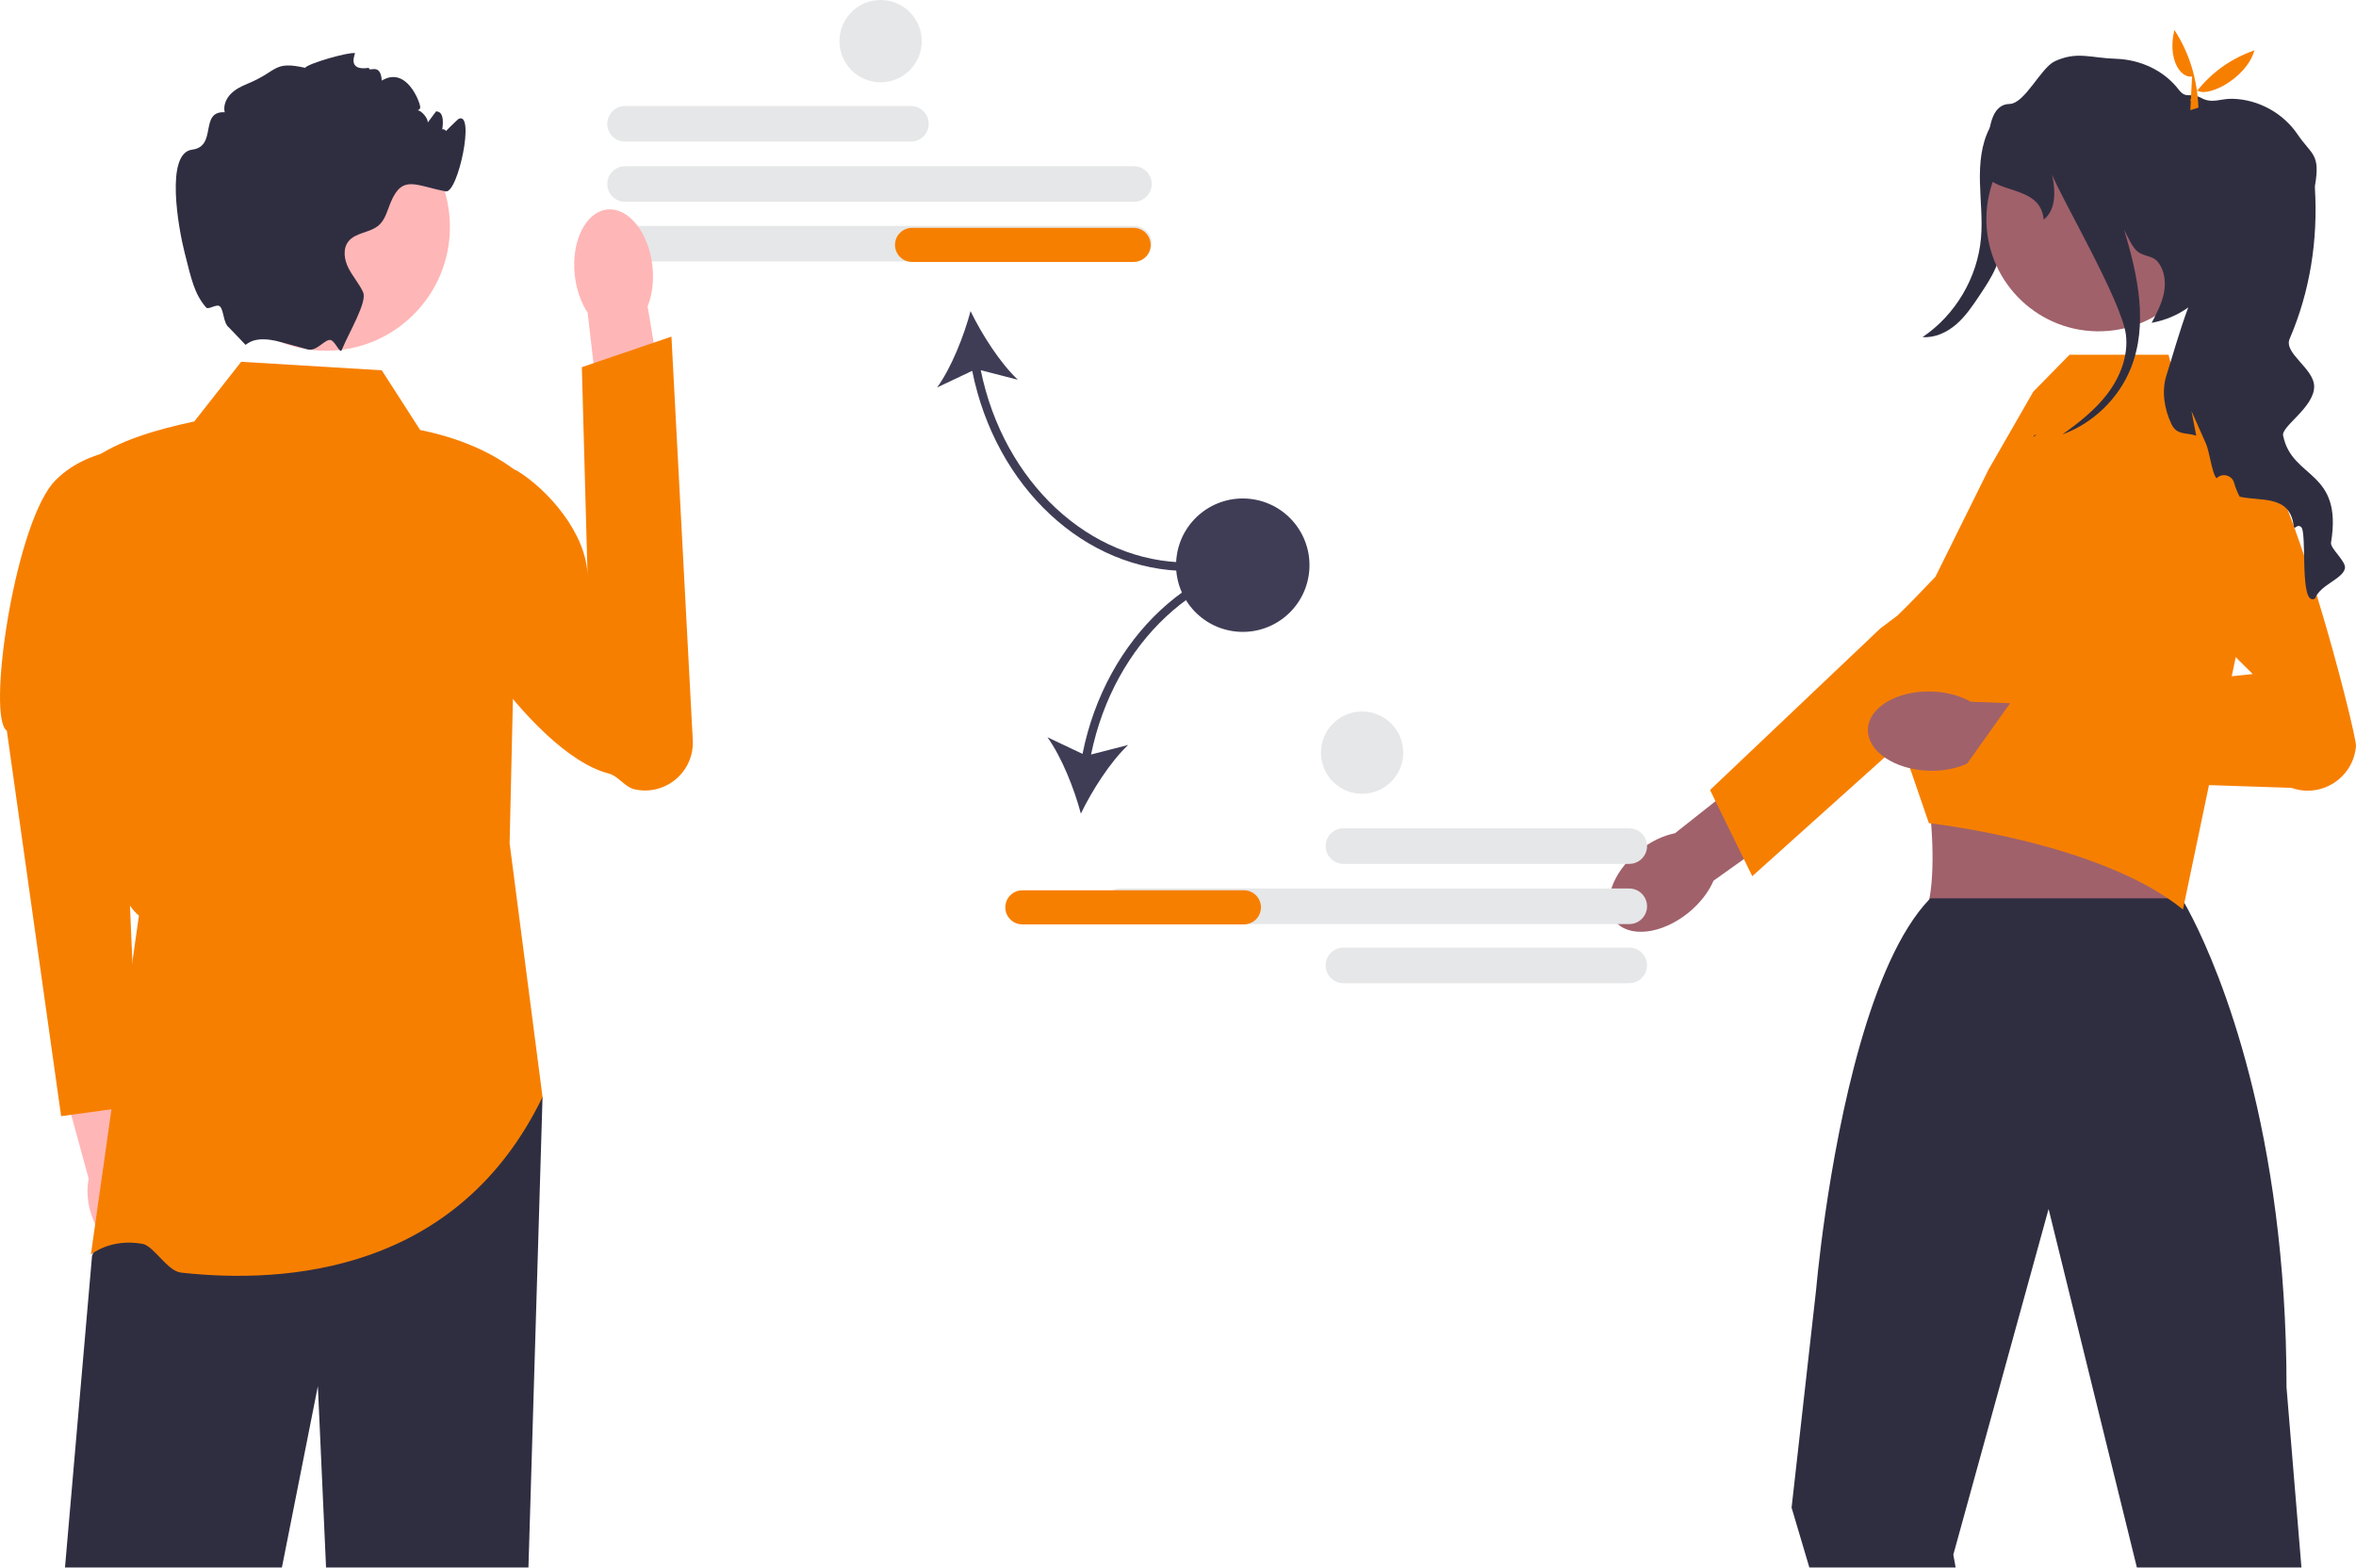
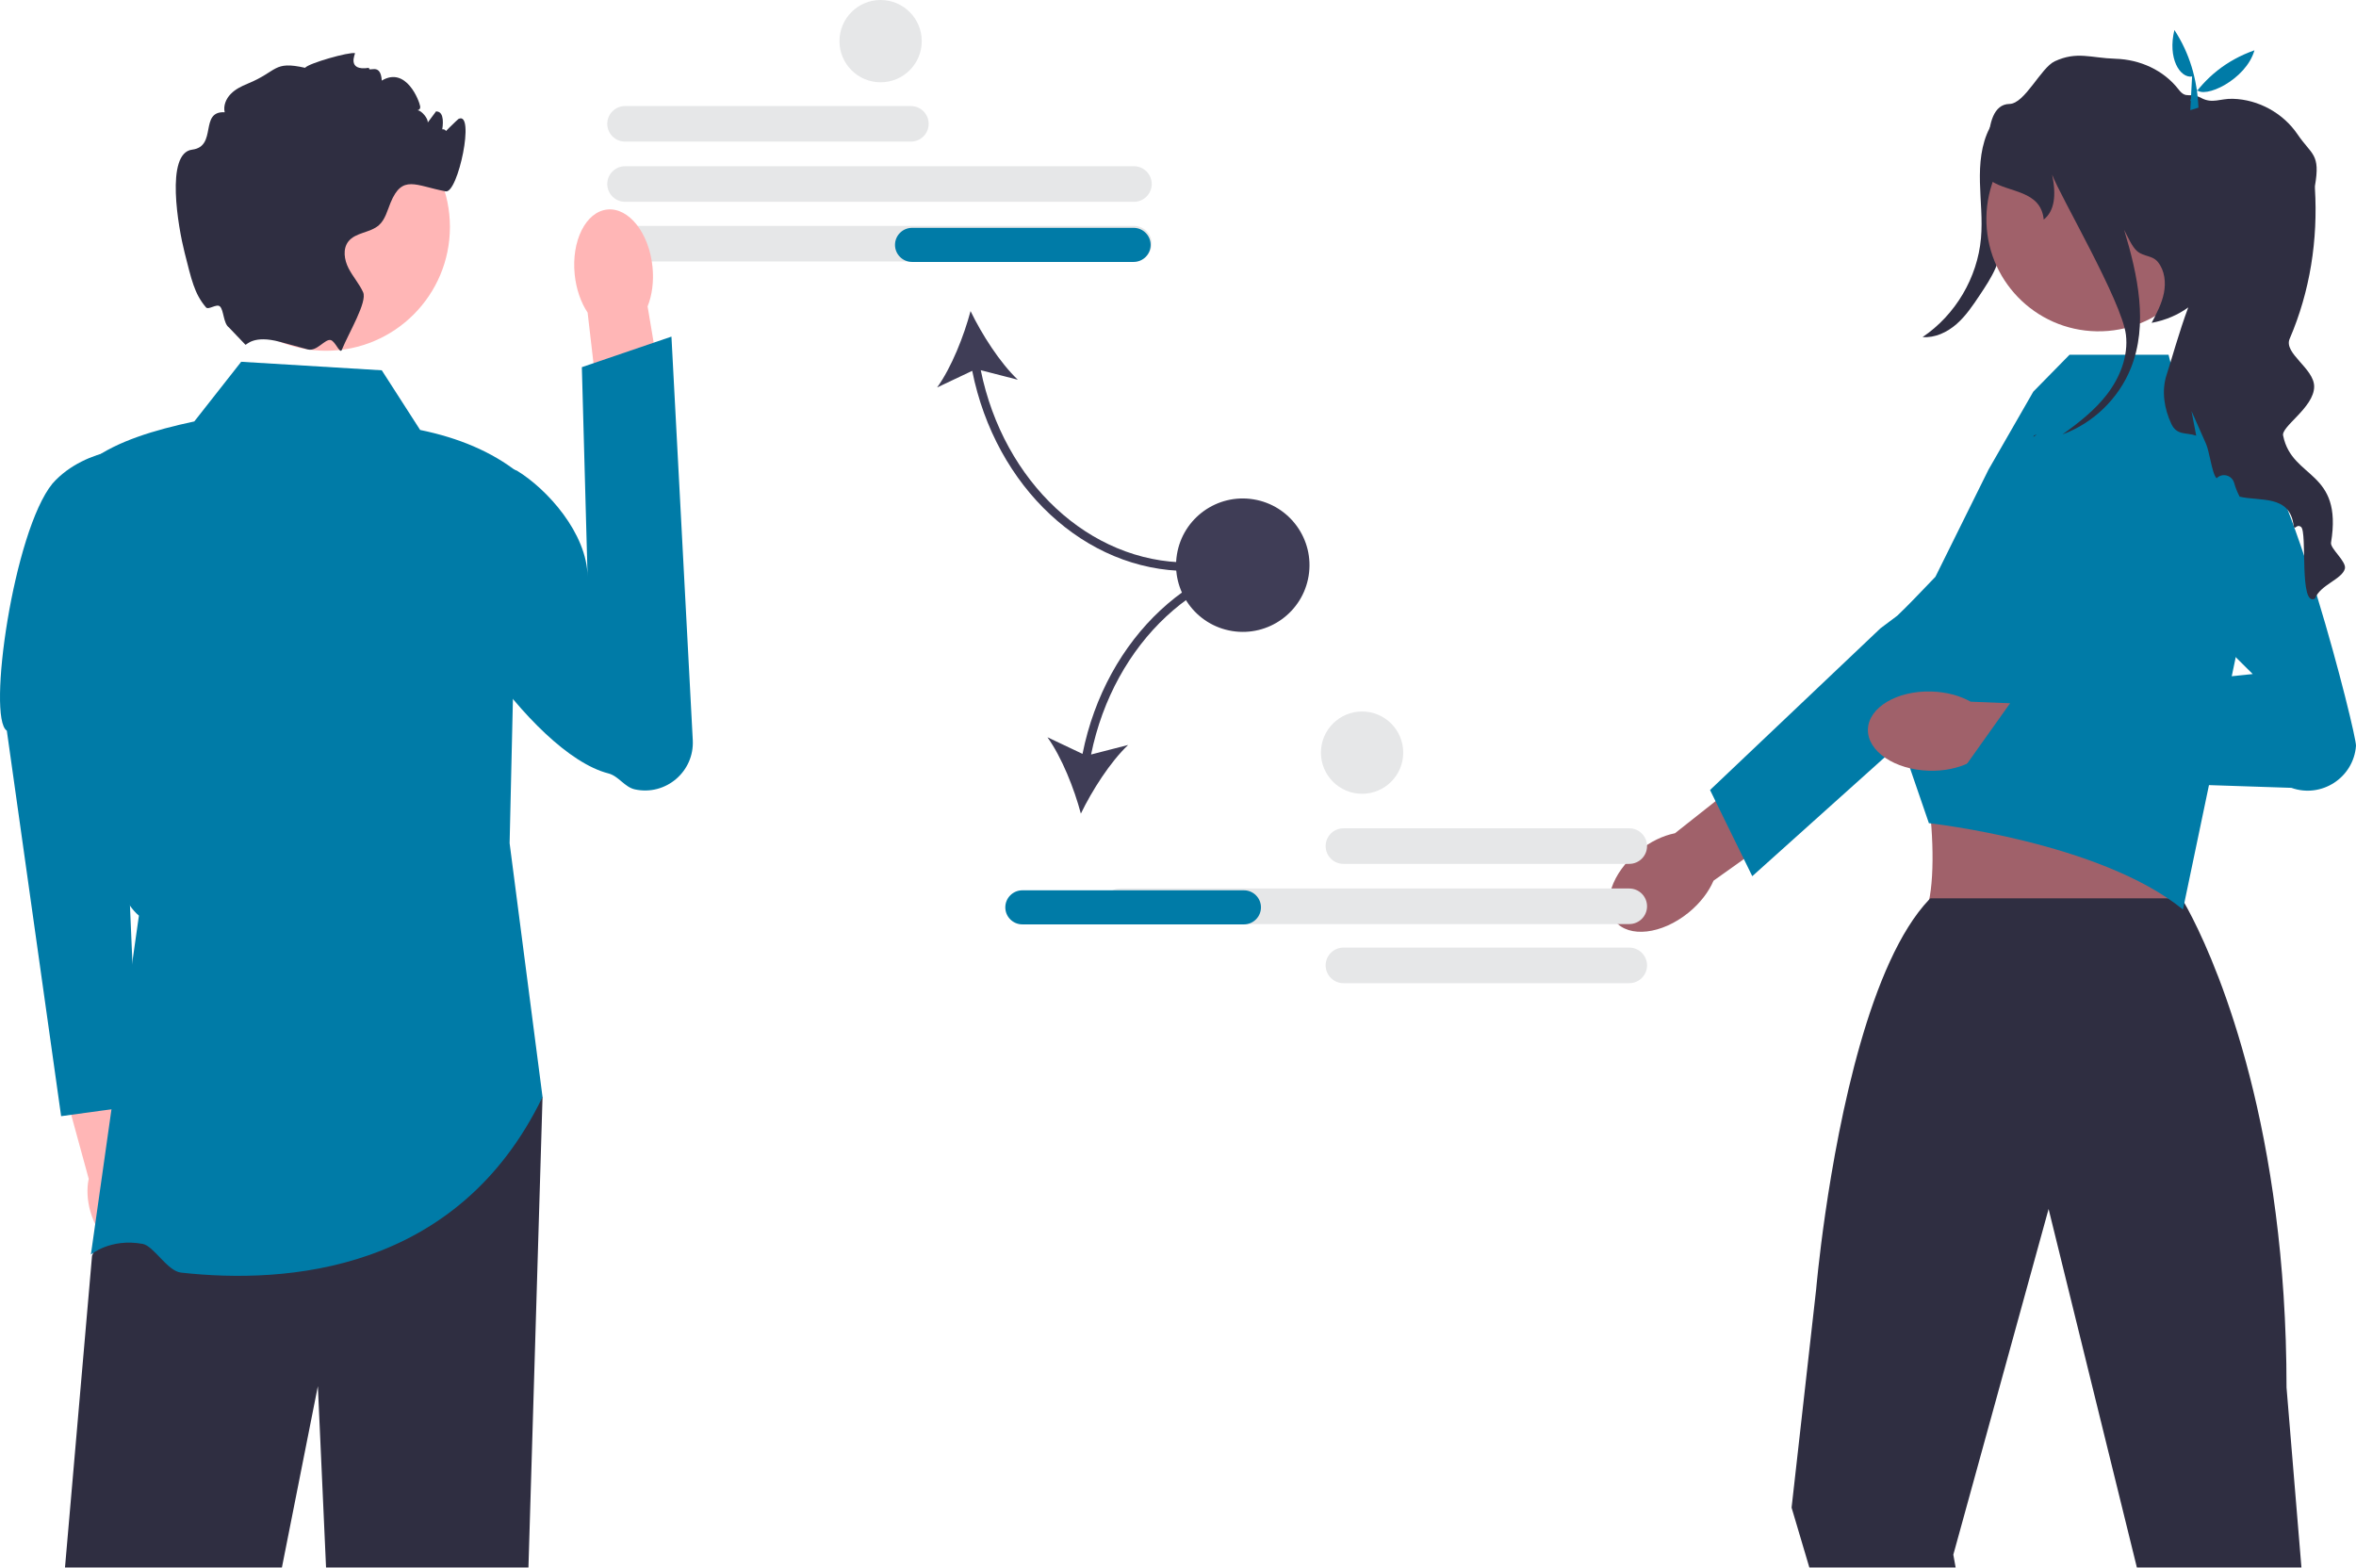
<svg xmlns="http://www.w3.org/2000/svg" width="552.941" height="367.92" viewBox="0 0 552.941 367.92">
  <path d="M213.78,33.239h-67.085c-2.301,0-4.174-1.872-4.174-4.174s1.873-4.174,4.174-4.174h67.085c2.301,0,4.174,1.872,4.174,4.174s-1.873,4.174-4.174,4.174Z" fill="#e6e7e8" />
  <path d="M266.133,47.366h-119.438c-2.301,0-4.174-1.872-4.174-4.174s1.873-4.174,4.174-4.174h119.438c2.301,0,4.174,1.872,4.174,4.174s-1.873,4.174-4.174,4.174h0Z" fill="#e6e7e8" />
  <path d="M266.133,61.366h-119.438c-2.301,0-4.174-1.872-4.174-4.174s1.873-4.174,4.174-4.174h119.438c2.301,0,4.174,1.872,4.174,4.174s-1.873,4.174-4.174,4.174h0Z" fill="#e6e7e8" />
  <path d="M278.785,134.019v-2c-23.085,0-43.245-18.858-48.604-45.126l8.698,2.238c-4.207-3.986-8.457-10.659-11.094-16.112-1.557,5.854-4.466,13.212-7.841,17.922l8.23-3.899c5.472,27.328,26.498,46.976,50.611,46.976Z" fill="#3f3d56" />
-   <path d="M270.053,57.48c0,2.206-1.794,4-4,4h-52c-2.206,0-4-1.794-4-4s1.794-4,4-4h52c2.206,0,4,1.794,4,4Z" fill="#f77f00" />
+   <path d="M270.053,57.48c0,2.206-1.794,4-4,4h-52c-2.206,0-4-1.794-4-4s1.794-4,4-4h52c2.206,0,4,1.794,4,4Z" fill="#007BA7" />
  <g>
    <g>
      <path d="M35.904,280.297c-.792-2.756-2.147-5.108-3.761-6.785l-5.864-26.73-12.781,3.131,7.324,26.778c-.482,2.266-.385,4.97,.406,7.727,1.808,6.297,6.56,10.479,10.612,9.341,4.053-1.138,5.872-7.165,4.063-13.462h-0Z" fill="#ffb6b6" />
-       <path d="M34.136,104.956s-13.805-.476-21.805,8.524C3.165,124.676-3.1,168.547,1.603,171.501l12.743,90.485,18.171-2.497-4.663-108.569,6.282-45.964v0Z" fill="#f77f00" />
+       <path d="M34.136,104.956s-13.805-.476-21.805,8.524C3.165,124.676-3.1,168.547,1.603,171.501l12.743,90.485,18.171-2.497-4.663-108.569,6.282-45.964v0Z" fill="#007BA7" />
    </g>
    <polygon points="127.331 257.48 124.023 367.917 76.523 367.917 74.603 325.347 66.163 367.917 15.253 367.917 21.603 294.737 28.163 279.347 32.603 268.917 127.331 257.48" fill="#2f2e41" />
-     <path d="M89.603,86.917l-33-2-11,14c-9.5,2.034-18.081,4.66-24,9,1.416,41.926-1.695,96.442,11,107l-11.273,79.563s4.546-3.895,12.14-2.52c2.623,.475,5.79,6.385,9.014,6.743,24.77,2.752,64.937-.078,84.846-41.223l-7.727-59.563,2-87c-6.252-4.942-14.026-8.154-23-10l-9-14v-0Z" fill="#f77f00" />
+     <path d="M89.603,86.917l-33-2-11,14c-9.5,2.034-18.081,4.66-24,9,1.416,41.926-1.695,96.442,11,107l-11.273,79.563s4.546-3.895,12.14-2.52c2.623,.475,5.79,6.385,9.014,6.743,24.77,2.752,64.937-.078,84.846-41.223l-7.727-59.563,2-87c-6.252-4.942-14.026-8.154-23-10l-9-14v-0Z" fill="#007BA7" />
    <g>
      <path d="M153.134,62.578c.358,3.467-.097,6.727-1.144,9.341l5.497,32.812-15.69,2.159-3.887-33.517c-1.559-2.345-2.671-5.444-3.029-8.911-.818-7.92,2.605-14.763,7.645-15.283s9.789,5.478,10.607,13.398v0h-0Z" fill="#ffb6b6" />
-       <path d="M100.971,113.424c-1.643,2.424-1.185,5.148-1.577,8.422-1.665,13.896,24.964,54.96,43.39,59.688,2.418,.62,3.795,3.229,6.236,3.753h0c7.23,1.554,13.961-4.184,13.57-11.569l-5.005-94.708-21.027,7.172,1.346,49.171c-.134-10.187-9.488-20.559-16.573-24.873,0,0-14.351-5.922-20.36,2.944Z" fill="#f77f00" />
+       <path d="M100.971,113.424c-1.643,2.424-1.185,5.148-1.577,8.422-1.665,13.896,24.964,54.96,43.39,59.688,2.418,.62,3.795,3.229,6.236,3.753h0c7.23,1.554,13.961-4.184,13.57-11.569l-5.005-94.708-21.027,7.172,1.346,49.171c-.134-10.187-9.488-20.559-16.573-24.873,0,0-14.351-5.922-20.36,2.944Z" fill="#007BA7" />
    </g>
    <g>
      <circle cx="76.528" cy="53.262" r="29.068" fill="#ffb6b6" />
      <path d="M103.603,31.917c-.25,.06,3.826-3.913,4-4,4-2-.11,17.55-3,17-7.11-1.35-10.18-4.03-12.94,2.66-.77,1.86-1.25,3.96-2.75,5.29-2.06,1.81-5.48,1.66-7.16,3.82-1.35,1.74-.96,4.3,.04,6.26,1,1.97,2.52,3.64,3.43,5.65,1.02,2.26-3.33,9.45-4.99,13.49v.01l-.01,.024c-.441,1.06-1.489-1.993-2.596-2.298-1.324-.365-3.275,2.762-5.384,2.194-.01,0-.02-.01-.03-.01-2.01-.56-4.25-1.16-6.47-1.76h-.01c-6.25-1.7-7.83,.74-8.13,.67l-3.88-4.06c-1.332-.97-1.181-4.099-2.12-4.94-.768-.687-2.682,.901-3.246,.24-2.766-3.24-3.403-6.481-5.034-12.88-1.49-5.85-4.58-23.36,1.77-24.15,5.99-.75,1.61-9.09,7.64-8.78-.36-1.52,.31-3.15,1.4-4.27,1.08-1.13,2.52-1.83,3.97-2.43,7.15-2.92,5.96-5.43,13.5-3.73,.75-1.05,10.367-3.787,11.727-3.437,.1,.02-2.097,4.287,3.273,3.437-.2,1.23,2.727-1.437,3,3,5.727-3.437,8.81,4.79,9,6,.25,1.51-2.03,.74-.51,.97,.9,.14,2.44,1.97,2.29,2.88,.65-.88,1.3-1.75,1.96-2.63,.12,.01,.23,.03,.35,.05,3.04,.58-.445,10.518-.32,7.42,.23-5.69,4.26-2.36,1.23-1.69h0Z" fill="#2f2e41" />
    </g>
  </g>
  <path d="M474.37,25.958c-1.074,8.827-2.248,17.643-3.52,26.443-.517,3.575-1.063,7.194-2.502,10.508-.982,2.261-2.357,4.327-3.724,6.378-1.616,2.424-3.258,4.879-5.453,6.795s-5.045,3.262-7.949,3.036c7.706-5.188,12.886-13.962,13.704-23.215,.385-4.35-.143-8.722-.244-13.088-.101-4.366,.264-8.883,2.278-12.758s5.993-6.976,10.358-6.866l-2.948,2.766h0Z" fill="#2f2e41" />
  <g>
    <path d="M396.268,214.231h0c-6.271,5.086-13.977,5.974-17.214,1.983s-.777-11.348,5.494-16.434c2.745-2.226,5.765-3.648,8.565-4.208l26.84-21.217,9.688,12.807-27.488,19.556c-1.126,2.624-3.141,5.285-5.886,7.512h-0l0,0Z" fill="#a0616a" />
-     <path d="M401.338,185.428l39.993-37.948,4-3s22.958-22.366,28.902-22.879c2.518-.216,5.036,.411,7.157,1.789,3.427,2.222,5.202,5.88,5.202,9.566,0,3.081-1.241,6.176-3.78,8.455l-36.614,32.869-15.576,13.982-19.371,17.394-1.97-4.011-6.659-13.592-1.284-2.626v0l0-0Z" fill="#f77f00" />
+     <path d="M401.338,185.428l39.993-37.948,4-3s22.958-22.366,28.902-22.879c2.518-.216,5.036,.411,7.157,1.789,3.427,2.222,5.202,5.88,5.202,9.566,0,3.081-1.241,6.176-3.78,8.455l-36.614,32.869-15.576,13.982-19.371,17.394-1.97-4.011-6.659-13.592-1.284-2.626v0l0-0Z" fill="#007BA7" />
  </g>
  <path d="M486.853,159.746l-40.043,12.265c6.704,1.889,9.511,42.74,3.272,44.008,0,0,66.365,4.72,62.743,0-4.414-5.754,1.506-43.992,4.329-44.008l-30.301-12.265Z" fill="#a0616a" />
  <path d="M540.136,367.92l-3.5-42.24c0-15.11-.98-28.76-2.55-40.93-6.29-48.85-22.06-73.89-22.06-73.89h-59c-.08,.09-.16,.16-.24,.25l-.01,.01c-13.92,14.63-21.16,51.42-24.38,73.63-1.53,10.57-2.15,17.84-2.15,17.84l-5.77,51.28,4.17,14.05h34.33l-.54-3.01,22.09-80.16,.27-.98,.24,.98,20.48,83.17h38.62v-0Z" fill="#2f2e41" />
-   <path d="M454.235,135.379l12.467-25.167,10.505-18.284,8.495-8.657h23.249l2.164,8.657,12.986,7.214,4.593,36.073-16.365,78.265c-19.479-15.872-59.628-20.268-59.628-20.268l-6.505-18.931-4.3-22.805-.519-2.727,12.857-13.37h0v0Z" fill="#f77f00" />
+   <path d="M454.235,135.379l12.467-25.167,10.505-18.284,8.495-8.657h23.249l2.164,8.657,12.986,7.214,4.593,36.073-16.365,78.265c-19.479-15.872-59.628-20.268-59.628-20.268l-6.505-18.931-4.3-22.805-.519-2.727,12.857-13.37h0v0Z" fill="#007BA7" />
  <g>
    <path d="M452.74,180.905h0c-8.07-.229-14.495-4.578-14.349-9.714,.146-5.136,6.806-9.113,14.877-8.884,3.533,.1,6.75,.99,9.239,2.39l34.185,1.399-.998,16.028-33.593-3.081c-2.564,1.256-5.827,1.962-9.359,1.862h-0l-0,0Z" fill="#a0616a" />
-     <path d="M496.457,126.198l32.246,32.014-56.168,5.752-13.053,18.36,78.288,2.596c7.064,2.515,14.587-2.366,15.169-9.842v-0c.196-2.524-15.887-66.572-25.624-72.518-11.412-6.969-30.858,23.638-30.858,23.638l6.369-10.603-6.369,10.603Z" fill="#f77f00" />
+     <path d="M496.457,126.198l32.246,32.014-56.168,5.752-13.053,18.36,78.288,2.596c7.064,2.515,14.587-2.366,15.169-9.842v-0c.196-2.524-15.887-66.572-25.624-72.518-11.412-6.969-30.858,23.638-30.858,23.638l6.369-10.603-6.369,10.603Z" fill="#007BA7" />
  </g>
  <circle cx="492.526" cy="51.433" r="26.333" transform="translate(433.1594 543.0663) rotate(-89.07621)" fill="#a0616a" />
  <path d="M550.331,133.48c-.66,2.5-5.8,3.79-7,7-3.82,2.18-1.75-15.63-3.29-16.8-1.19-.89-1.51,1.26-1.78-.59-1.02-6.94-7.69-5.39-12.63-6.51-.56-1.09-.99-2.15-1.27-3.18-.5-1.86-2.78-2.51-4.13-1.14-.61-.54-1.05-2.45-1.48-4.36-.31-1.39-.62-2.78-.98-3.66l-3.44-7.76,1.11,5.78c-2.25-.81-4.52,.03-5.83-2.75-1.68-3.57-2.35-7.75-1.13-11.5,1.11-3.4,2.98-10.21,5.09-15.85-2.39,1.73-5.26,2.99-8.59,3.62,1.18-2.24,2.38-4.52,2.88-7.01,.49-2.49,.19-5.26-1.39-7.24-1.3-1.63-3.22-1.22-4.84-2.53-1.26-1.02-2.35-3.63-3.11-5.06,3.24,10.77,5.69,22.21,1.57,32.49-2.85,7.12-8.85,12.91-16.05,15.54,3.83-2.74,7.57-5.66,10.44-9.38,3.07-3.99,5.07-9.03,4.46-14.03-.96-7.85-15.52-32.68-17.31-37.56,.98,4.77,.6,8.49-1.98,10.54-.67-6.92-8.21-6.29-12.32-9.06,0,0-3.18-17.97,4.28-18.08,3.6-.05,7.37-8.51,10.64-10.02,5.22-2.41,8.42-.77,14.21-.59,5.78,.17,11.33,2.66,14.86,7.23,1.85,2.39,2.53,.49,5.31,1.98,2.64,1.41,4.42,.1,7.41,.19,5.99,.16,11.8,3.36,15.16,8.31,3.36,4.96,5.43,4.5,4.1,12.17-.02,.09-.02,.27,0,.54,.73,12.08-1.14,24.19-5.93,35.31-1.48,3.42,5.759,6.95,5.749,11.22-.01,4.96-7.999,9.48-7.259,11.6,2.12,10.21,14.03,7.94,11.22,25.03-.23,1.39,3.69,4.44,3.25,6.11Z" fill="#2f2e41" />
  <path d="M477.378,102.211c.22-.07,.44-.15,.66-.24-.28,.2-.55,.39-.83,.59l.17-.35Z" fill="#2f2e41" />
-   <path d="M514.47,17.96c-2.865,.426-5.775-4.327-4.148-10.918,3.544,5.42,5.356,11.521,5.641,18.222l-1.91,.592,.417-7.896Z" fill="#f77f00" />
-   <path d="M529.106,11.808c-1.955,6.927-11.882,11.562-13.635,9.152l-.201,4.131-1.227-1.579c3.56-5.294,8.413-9.356,15.063-11.704h0Z" fill="#f77f00" />
+   <path d="M514.47,17.96c-2.865,.426-5.775-4.327-4.148-10.918,3.544,5.42,5.356,11.521,5.641,18.222l-1.91,.592,.417-7.896Z" fill="#007BA7" />
+   <path d="M529.106,11.808c-1.955,6.927-11.882,11.562-13.635,9.152l-.201,4.131-1.227-1.579c3.56-5.294,8.413-9.356,15.063-11.704h0Z" fill="#007BA7" />
  <g>
    <path d="M311.121,198.594c0-2.301,1.873-4.174,4.174-4.174h67.085c2.301,0,4.174,1.873,4.174,4.174s-1.873,4.174-4.174,4.174h-67.085c-2.301,0-4.174-1.873-4.174-4.174Z" fill="#e6e7e8" />
    <path d="M311.121,226.594c0-2.301,1.873-4.174,4.174-4.174h67.085c2.301,0,4.174,1.873,4.174,4.174s-1.873,4.174-4.174,4.174h-67.085c-2.301,0-4.174-1.873-4.174-4.174Z" fill="#e6e7e8" />
    <path d="M262.941,216.895c-2.301,0-4.174-1.873-4.174-4.174s1.873-4.174,4.174-4.174h119.438c2.301,0,4.174,1.873,4.174,4.174s-1.873,4.174-4.174,4.174h-119.438Z" fill="#e6e7e8" />
  </g>
  <g>
    <path d="M254.062,176.947l-8.23-3.899c3.376,4.711,6.284,12.068,7.841,17.922,2.637-5.453,6.887-12.126,11.094-16.112l-8.698,2.238c5.36-26.268,25.519-45.126,48.604-45.126v-2c-24.113,0-45.139,19.648-50.611,46.976Z" fill="#3f3d56" />
-     <path d="M291.941,216.971h-52c-2.206,0-4-1.794-4-4s1.794-4,4-4h52c2.206,0,4,1.794,4,4s-1.794,4-4,4Z" fill="#f77f00" />
+     <path d="M291.941,216.971h-52c-2.206,0-4-1.794-4-4s1.794-4,4-4h52c2.206,0,4,1.794,4,4s-1.794,4-4,4Z" fill="#007BA7" />
  </g>
  <circle cx="291.673" cy="132.657" r="15.657" transform="translate(114.008 399.3151) rotate(-80.78253)" fill="#3f3d56" />
  <circle cx="206.673" cy="9.657" r="9.657" fill="#e6e7e8" />
  <circle cx="319.673" cy="176.657" r="9.657" fill="#e6e7e8" />
</svg>
